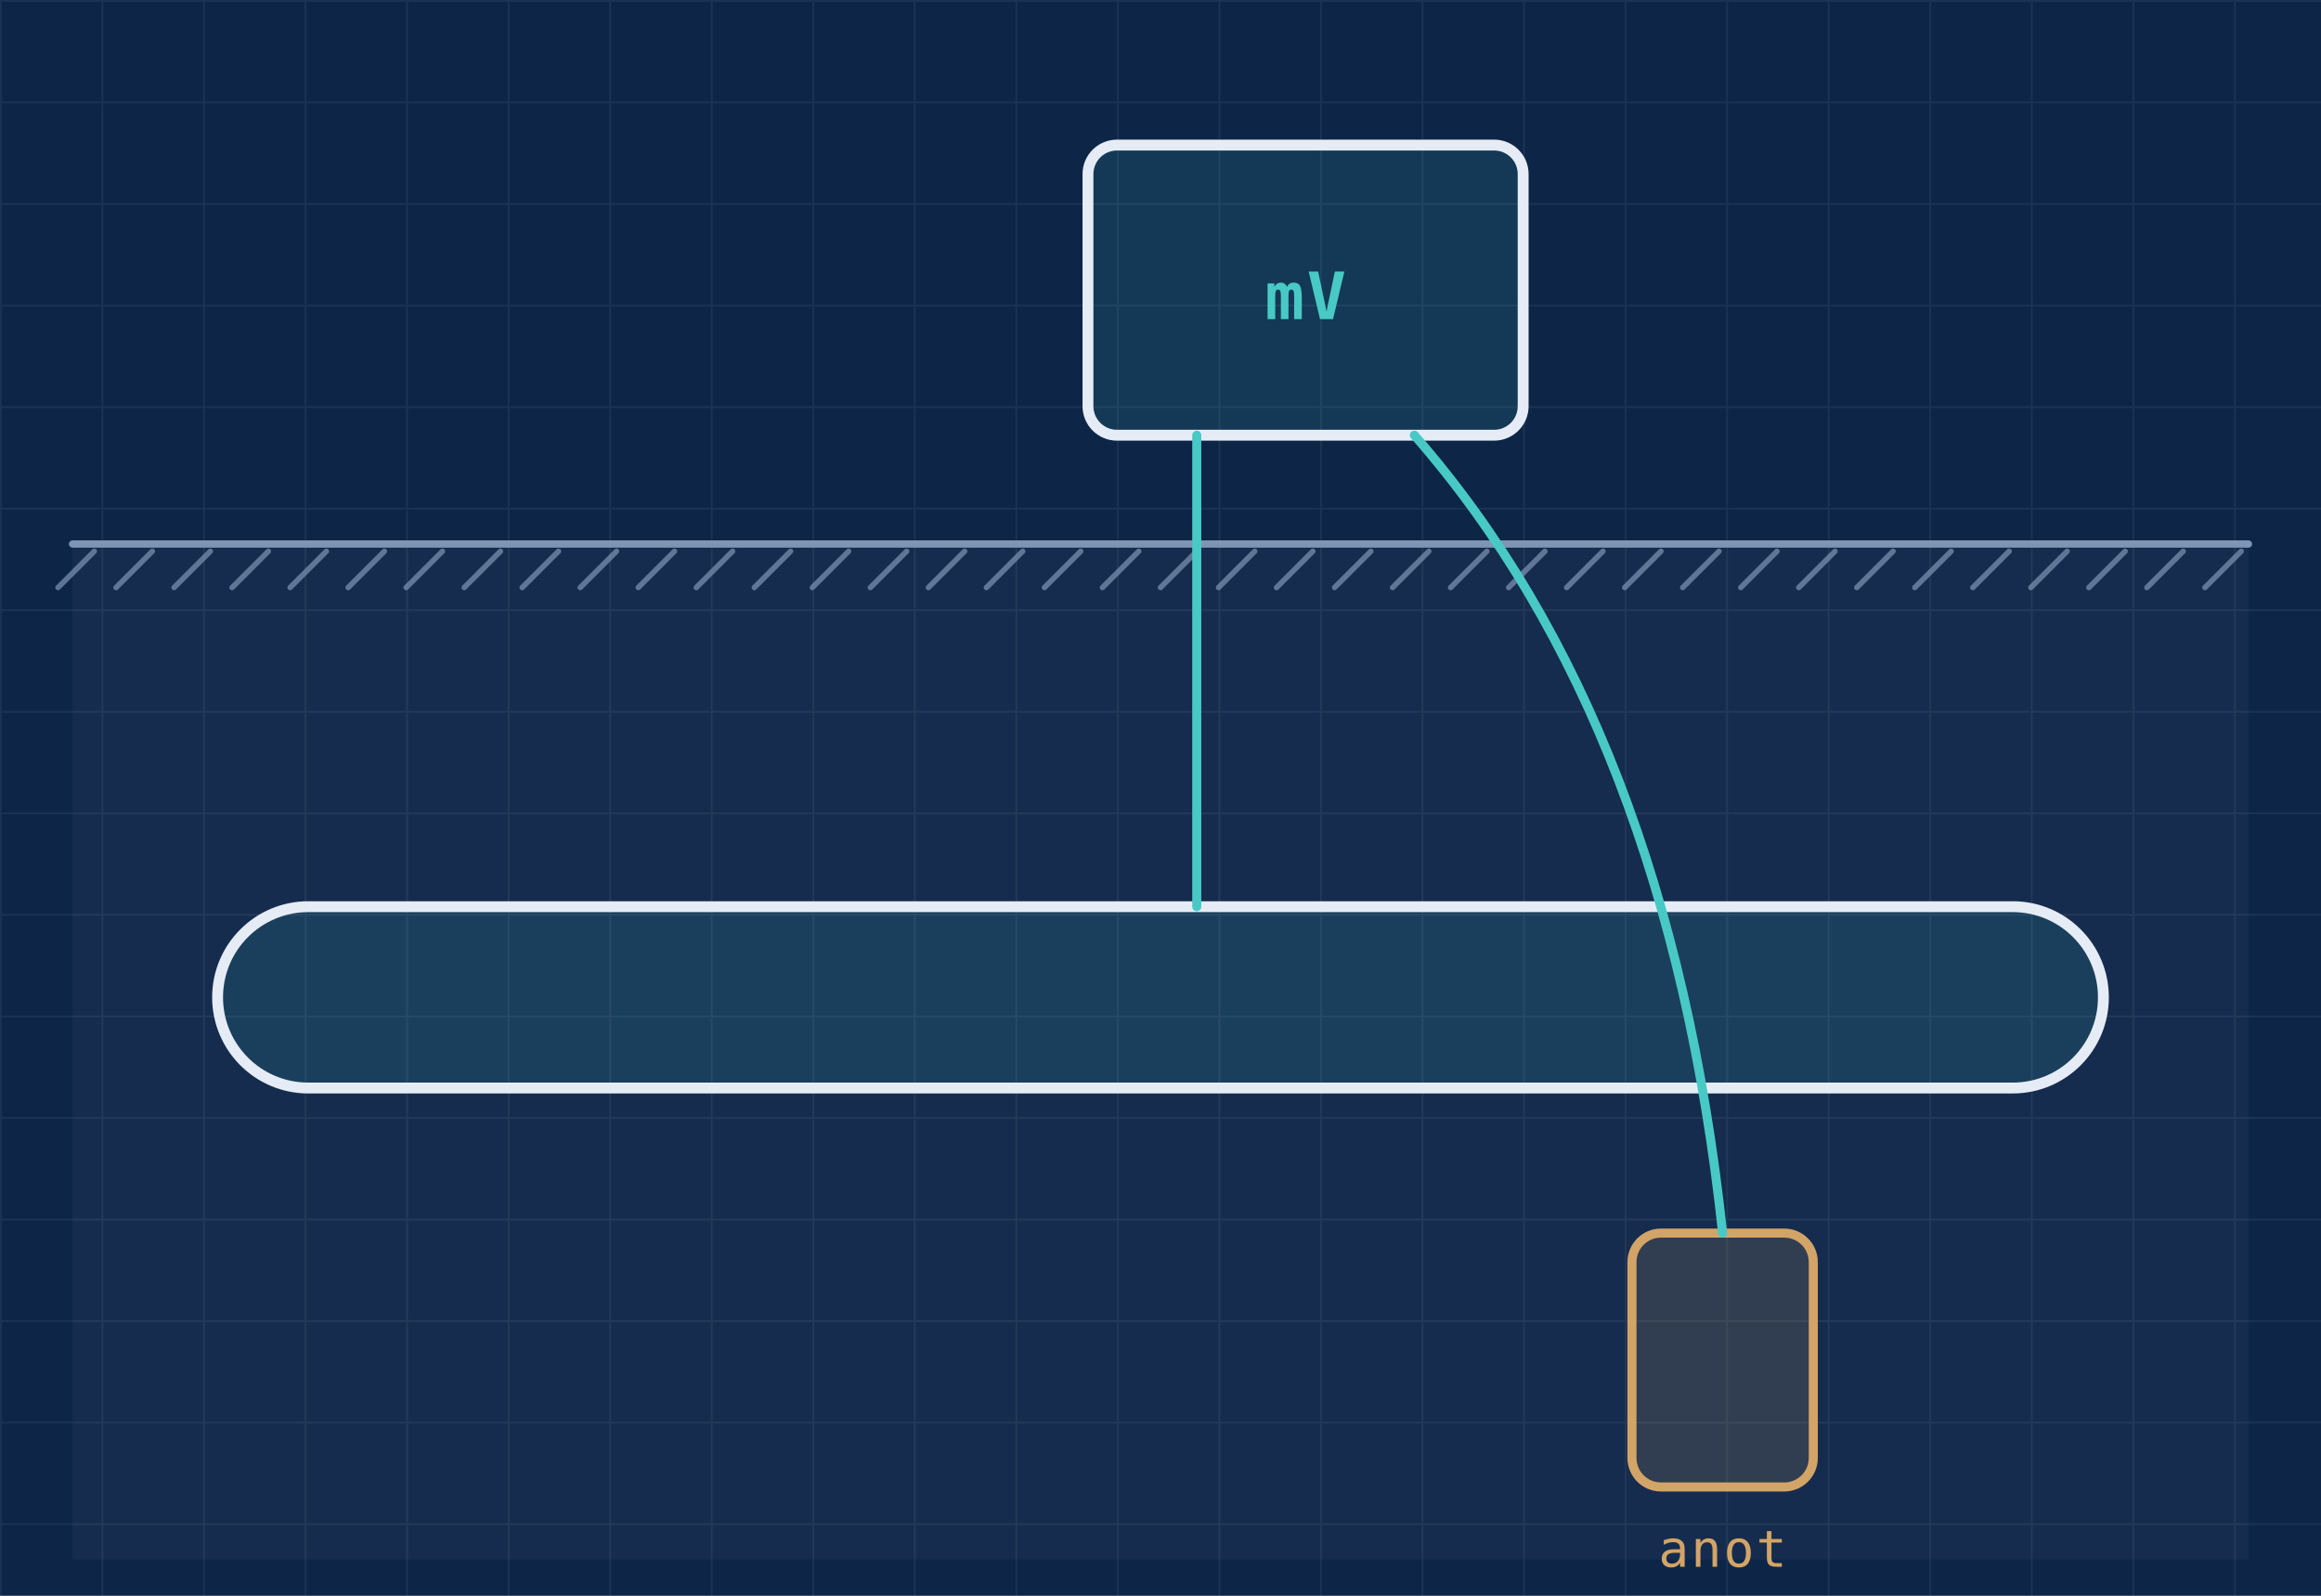
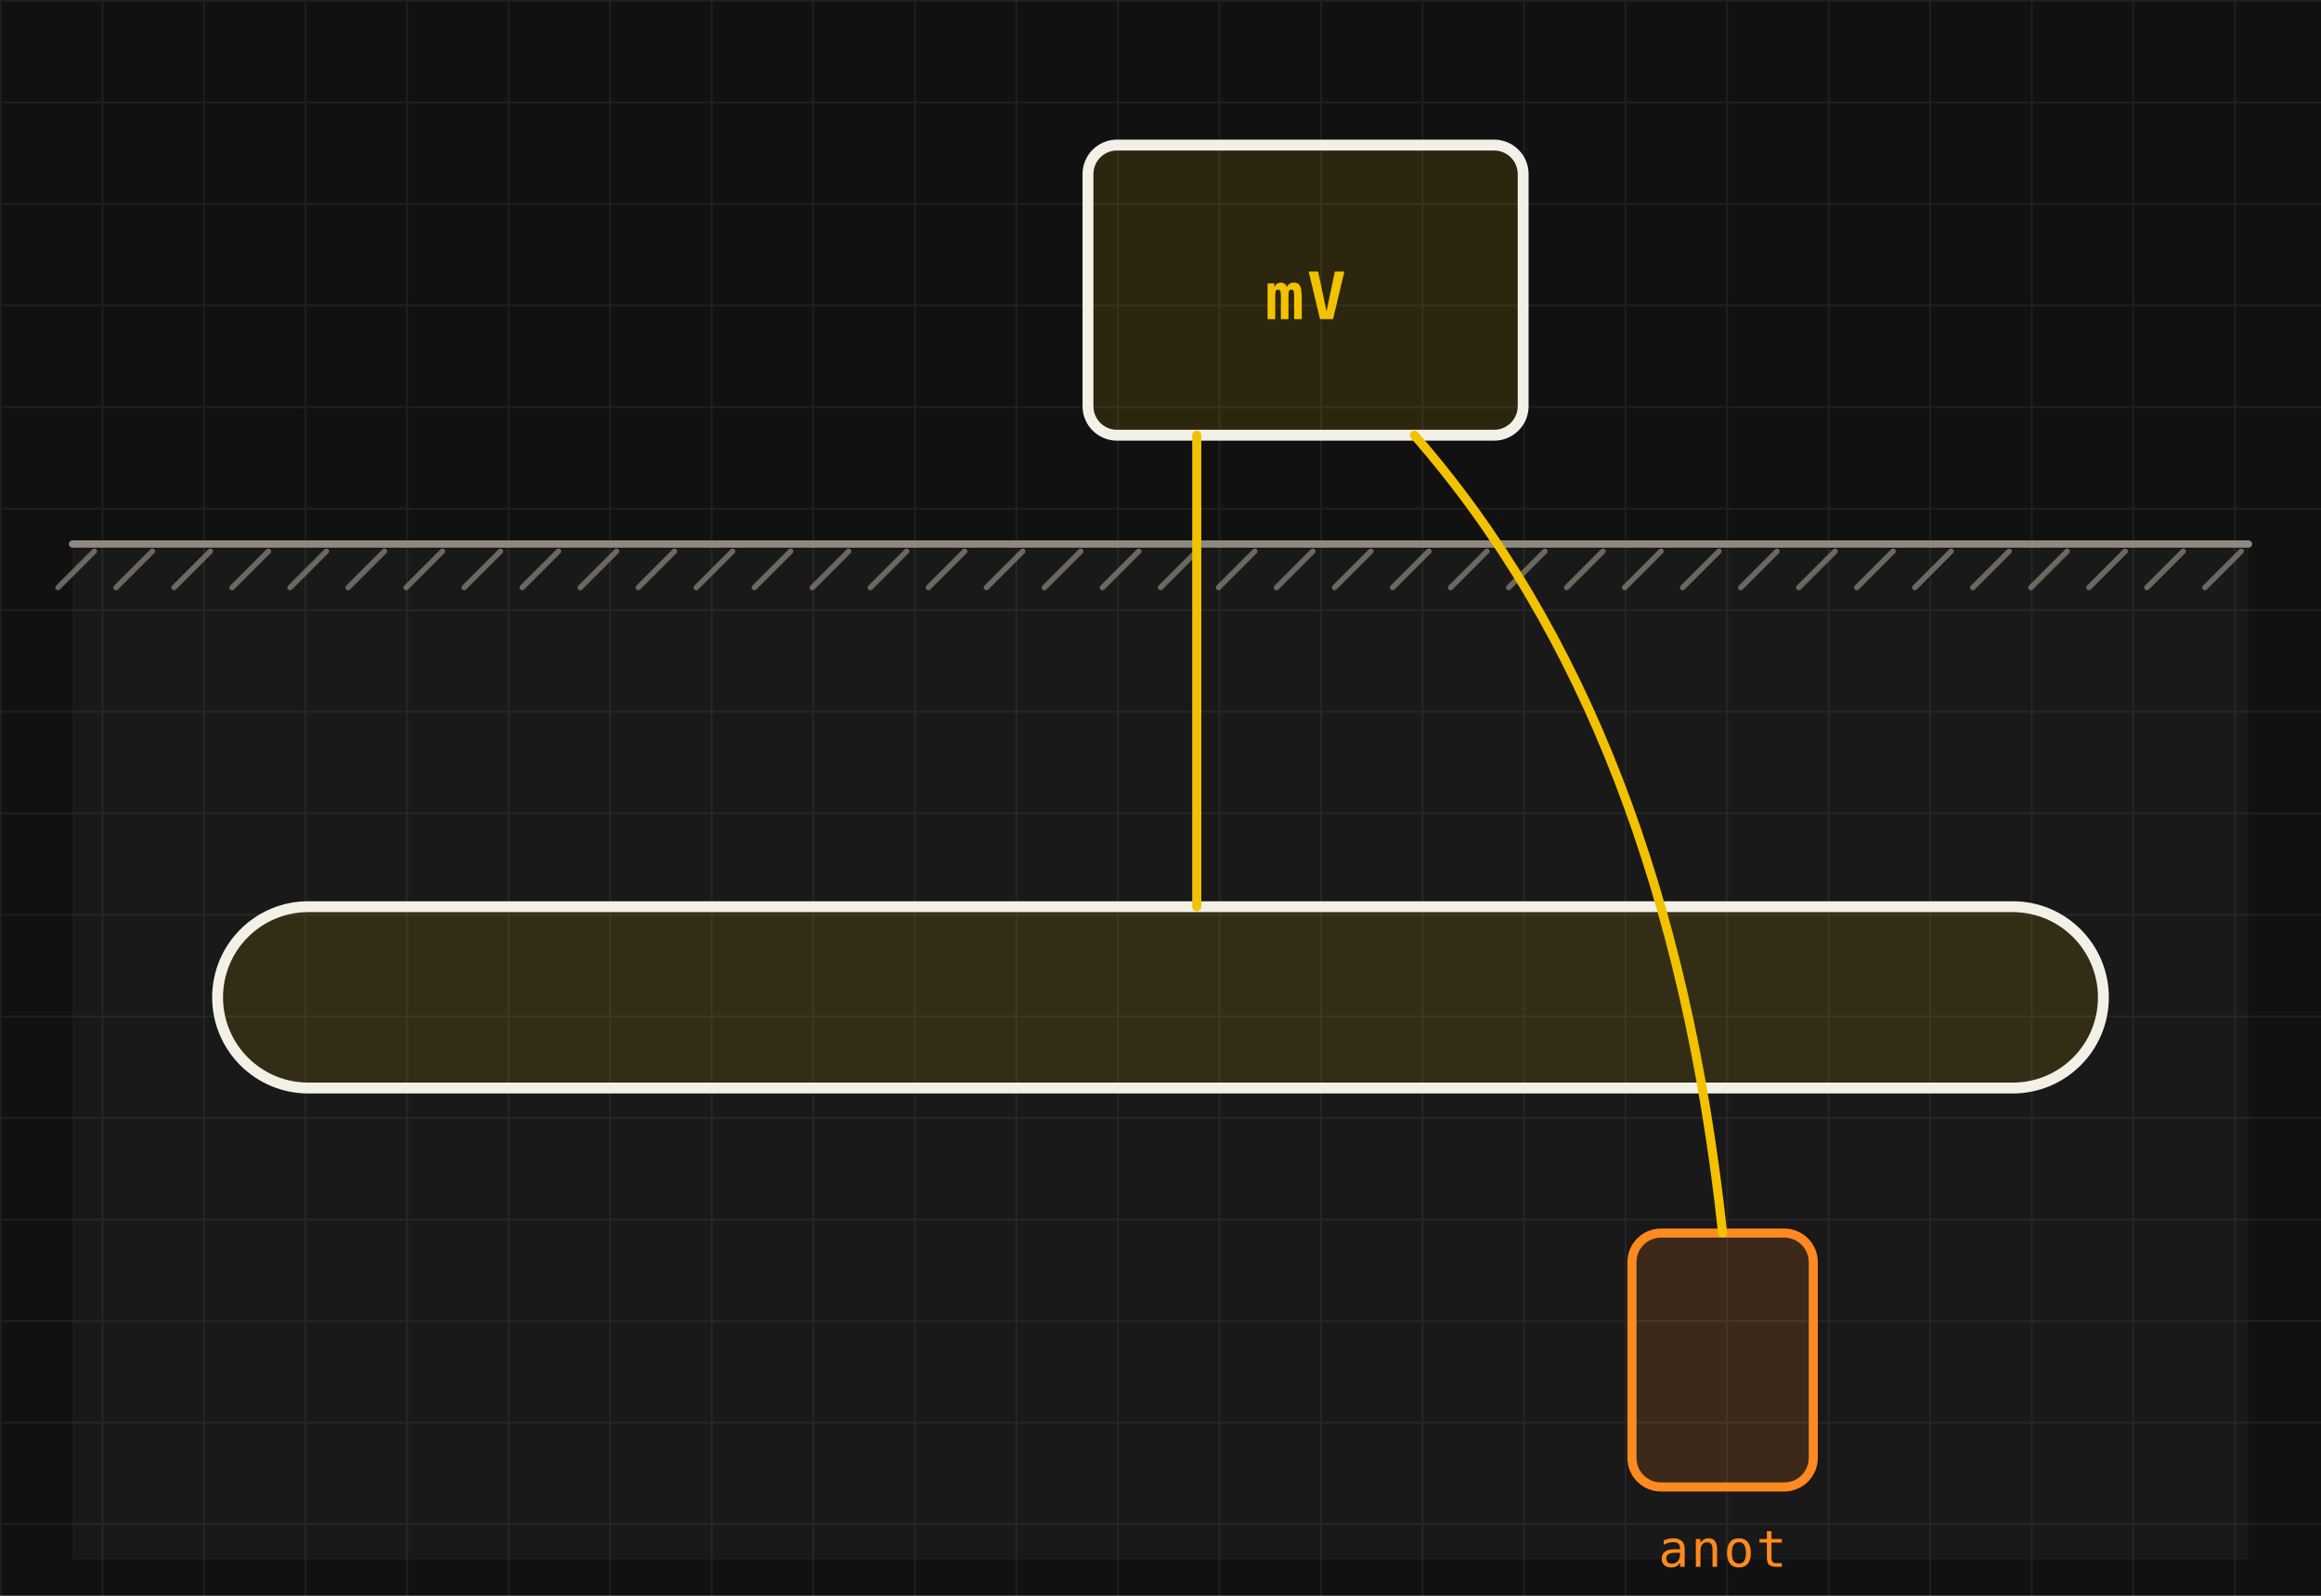
<svg xmlns="http://www.w3.org/2000/svg" viewBox="0 0 640 440" width="640" height="440" role="img" aria-label="Katodik Koruma Ölçümü: boru hattı katodik koruma ölçümü çizimi">
  <defs>
    <pattern id="g" width="28" height="28" patternUnits="userSpaceOnUse">
      <path d="M28 0H0V28" fill="none" stroke="#ffffff" stroke-opacity=".06" />
    </pattern>
  </defs>
-   <rect width="640" height="440" fill="#0d2547" />
+   <rect width="640" height="440" fill="#111111" />
  <rect width="640" height="440" fill="url(#g)" />
-   <g transform="translate(0,0)">
-     <line x1="20" y1="150" x2="620" y2="150" stroke="#7f95b5" stroke-width="2" opacity="1" stroke-linecap="round" />
-     <line x1="26" y1="152" x2="16" y2="162" stroke="#7f95b5" stroke-width="1.5" opacity="0.7" stroke-linecap="round" />
-     <line x1="42" y1="152" x2="32" y2="162" stroke="#7f95b5" stroke-width="1.5" opacity="0.7" stroke-linecap="round" />
-     <line x1="58" y1="152" x2="48" y2="162" stroke="#7f95b5" stroke-width="1.5" opacity="0.7" stroke-linecap="round" />
-     <line x1="74" y1="152" x2="64" y2="162" stroke="#7f95b5" stroke-width="1.5" opacity="0.7" stroke-linecap="round" />
-     <line x1="90" y1="152" x2="80" y2="162" stroke="#7f95b5" stroke-width="1.5" opacity="0.7" stroke-linecap="round" />
-     <line x1="106" y1="152" x2="96" y2="162" stroke="#7f95b5" stroke-width="1.5" opacity="0.7" stroke-linecap="round" />
-     <line x1="122" y1="152" x2="112" y2="162" stroke="#7f95b5" stroke-width="1.5" opacity="0.7" stroke-linecap="round" />
-     <line x1="138" y1="152" x2="128" y2="162" stroke="#7f95b5" stroke-width="1.5" opacity="0.7" stroke-linecap="round" />
-     <line x1="154" y1="152" x2="144" y2="162" stroke="#7f95b5" stroke-width="1.5" opacity="0.7" stroke-linecap="round" />
-     <line x1="170" y1="152" x2="160" y2="162" stroke="#7f95b5" stroke-width="1.5" opacity="0.7" stroke-linecap="round" />
-     <line x1="186" y1="152" x2="176" y2="162" stroke="#7f95b5" stroke-width="1.5" opacity="0.7" stroke-linecap="round" />
-     <line x1="202" y1="152" x2="192" y2="162" stroke="#7f95b5" stroke-width="1.5" opacity="0.7" stroke-linecap="round" />
-     <line x1="218" y1="152" x2="208" y2="162" stroke="#7f95b5" stroke-width="1.5" opacity="0.7" stroke-linecap="round" />
-     <line x1="234" y1="152" x2="224" y2="162" stroke="#7f95b5" stroke-width="1.5" opacity="0.7" stroke-linecap="round" />
-     <line x1="250" y1="152" x2="240" y2="162" stroke="#7f95b5" stroke-width="1.5" opacity="0.7" stroke-linecap="round" />
-     <line x1="266" y1="152" x2="256" y2="162" stroke="#7f95b5" stroke-width="1.5" opacity="0.7" stroke-linecap="round" />
-     <line x1="282" y1="152" x2="272" y2="162" stroke="#7f95b5" stroke-width="1.5" opacity="0.7" stroke-linecap="round" />
-     <line x1="298" y1="152" x2="288" y2="162" stroke="#7f95b5" stroke-width="1.5" opacity="0.7" stroke-linecap="round" />
-     <line x1="314" y1="152" x2="304" y2="162" stroke="#7f95b5" stroke-width="1.5" opacity="0.7" stroke-linecap="round" />
-     <line x1="330" y1="152" x2="320" y2="162" stroke="#7f95b5" stroke-width="1.5" opacity="0.7" stroke-linecap="round" />
-     <line x1="346" y1="152" x2="336" y2="162" stroke="#7f95b5" stroke-width="1.5" opacity="0.7" stroke-linecap="round" />
-     <line x1="362" y1="152" x2="352" y2="162" stroke="#7f95b5" stroke-width="1.5" opacity="0.7" stroke-linecap="round" />
-     <line x1="378" y1="152" x2="368" y2="162" stroke="#7f95b5" stroke-width="1.5" opacity="0.7" stroke-linecap="round" />
-     <line x1="394" y1="152" x2="384" y2="162" stroke="#7f95b5" stroke-width="1.5" opacity="0.7" stroke-linecap="round" />
-     <line x1="410" y1="152" x2="400" y2="162" stroke="#7f95b5" stroke-width="1.5" opacity="0.7" stroke-linecap="round" />
-     <line x1="426" y1="152" x2="416" y2="162" stroke="#7f95b5" stroke-width="1.5" opacity="0.7" stroke-linecap="round" />
-     <line x1="442" y1="152" x2="432" y2="162" stroke="#7f95b5" stroke-width="1.5" opacity="0.7" stroke-linecap="round" />
-     <line x1="458" y1="152" x2="448" y2="162" stroke="#7f95b5" stroke-width="1.5" opacity="0.7" stroke-linecap="round" />
-     <line x1="474" y1="152" x2="464" y2="162" stroke="#7f95b5" stroke-width="1.5" opacity="0.7" stroke-linecap="round" />
-     <line x1="490" y1="152" x2="480" y2="162" stroke="#7f95b5" stroke-width="1.5" opacity="0.7" stroke-linecap="round" />
-     <line x1="506" y1="152" x2="496" y2="162" stroke="#7f95b5" stroke-width="1.5" opacity="0.7" stroke-linecap="round" />
-     <line x1="522" y1="152" x2="512" y2="162" stroke="#7f95b5" stroke-width="1.5" opacity="0.7" stroke-linecap="round" />
-     <line x1="538" y1="152" x2="528" y2="162" stroke="#7f95b5" stroke-width="1.5" opacity="0.7" stroke-linecap="round" />
-     <line x1="554" y1="152" x2="544" y2="162" stroke="#7f95b5" stroke-width="1.5" opacity="0.7" stroke-linecap="round" />
-     <line x1="570" y1="152" x2="560" y2="162" stroke="#7f95b5" stroke-width="1.5" opacity="0.7" stroke-linecap="round" />
-     <line x1="586" y1="152" x2="576" y2="162" stroke="#7f95b5" stroke-width="1.5" opacity="0.7" stroke-linecap="round" />
-     <line x1="602" y1="152" x2="592" y2="162" stroke="#7f95b5" stroke-width="1.5" opacity="0.7" stroke-linecap="round" />
-     <line x1="618" y1="152" x2="608" y2="162" stroke="#7f95b5" stroke-width="1.5" opacity="0.7" stroke-linecap="round" />
-     <rect x="20" y="150" width="600" height="280" rx="0" stroke="#ffffff00" stroke-width="0" fill="#7f95b512" opacity="1" />
-     <rect x="60" y="250" width="520" height="50" rx="25" stroke="#e6ecf5" stroke-width="3" fill="#48c9c61f" opacity="1" />
-     <rect x="450" y="340" width="50" height="70" rx="8" stroke="#d3a467" stroke-width="2.5" fill="#d3a46726" opacity="1" />
-     <rect x="300" y="40" width="120" height="80" rx="8" stroke="#e6ecf5" stroke-width="3" fill="#48c9c61f" opacity="1" />
-     <text x="360" y="88" font-size="18" fill="#48c9c6" text-anchor="middle" font-weight="700" font-family="'DejaVu Sans Mono',Menlo,monospace" letter-spacing=".04em">mV</text>
-     <path d="M330 120 V250 M390 120 Q460 200 475 340" stroke="#48c9c6" stroke-width="2.5" fill="none" opacity="1" stroke-linecap="round" stroke-linejoin="round" />
-     <text x="475" y="432" font-size="14" fill="#d3a467" text-anchor="middle" font-weight="500" font-family="'DejaVu Sans Mono',Menlo,monospace" letter-spacing=".04em">anot</text>
-   </g>
+   <line x1="20" y1="150" x2="620" y2="150" stroke="#8f8a7f" stroke-width="2" opacity="1" stroke-linecap="round" />
+   <line x1="26" y1="152" x2="16" y2="162" stroke="#8f8a7f" stroke-width="1.5" opacity="0.7" stroke-linecap="round" />
+   <line x1="42" y1="152" x2="32" y2="162" stroke="#8f8a7f" stroke-width="1.5" opacity="0.7" stroke-linecap="round" />
+   <line x1="58" y1="152" x2="48" y2="162" stroke="#8f8a7f" stroke-width="1.5" opacity="0.7" stroke-linecap="round" />
+   <line x1="74" y1="152" x2="64" y2="162" stroke="#8f8a7f" stroke-width="1.5" opacity="0.7" stroke-linecap="round" />
+   <line x1="90" y1="152" x2="80" y2="162" stroke="#8f8a7f" stroke-width="1.5" opacity="0.7" stroke-linecap="round" />
+   <line x1="106" y1="152" x2="96" y2="162" stroke="#8f8a7f" stroke-width="1.5" opacity="0.7" stroke-linecap="round" />
+   <line x1="122" y1="152" x2="112" y2="162" stroke="#8f8a7f" stroke-width="1.5" opacity="0.7" stroke-linecap="round" />
+   <line x1="138" y1="152" x2="128" y2="162" stroke="#8f8a7f" stroke-width="1.5" opacity="0.7" stroke-linecap="round" />
+   <line x1="154" y1="152" x2="144" y2="162" stroke="#8f8a7f" stroke-width="1.5" opacity="0.7" stroke-linecap="round" />
+   <line x1="170" y1="152" x2="160" y2="162" stroke="#8f8a7f" stroke-width="1.5" opacity="0.7" stroke-linecap="round" />
+   <line x1="186" y1="152" x2="176" y2="162" stroke="#8f8a7f" stroke-width="1.5" opacity="0.7" stroke-linecap="round" />
+   <line x1="202" y1="152" x2="192" y2="162" stroke="#8f8a7f" stroke-width="1.5" opacity="0.7" stroke-linecap="round" />
+   <line x1="218" y1="152" x2="208" y2="162" stroke="#8f8a7f" stroke-width="1.5" opacity="0.7" stroke-linecap="round" />
+   <line x1="234" y1="152" x2="224" y2="162" stroke="#8f8a7f" stroke-width="1.5" opacity="0.7" stroke-linecap="round" />
+   <line x1="250" y1="152" x2="240" y2="162" stroke="#8f8a7f" stroke-width="1.5" opacity="0.7" stroke-linecap="round" />
+   <line x1="266" y1="152" x2="256" y2="162" stroke="#8f8a7f" stroke-width="1.5" opacity="0.7" stroke-linecap="round" />
+   <line x1="282" y1="152" x2="272" y2="162" stroke="#8f8a7f" stroke-width="1.5" opacity="0.7" stroke-linecap="round" />
+   <line x1="298" y1="152" x2="288" y2="162" stroke="#8f8a7f" stroke-width="1.5" opacity="0.7" stroke-linecap="round" />
+   <line x1="314" y1="152" x2="304" y2="162" stroke="#8f8a7f" stroke-width="1.5" opacity="0.7" stroke-linecap="round" />
+   <line x1="330" y1="152" x2="320" y2="162" stroke="#8f8a7f" stroke-width="1.5" opacity="0.7" stroke-linecap="round" />
+   <line x1="346" y1="152" x2="336" y2="162" stroke="#8f8a7f" stroke-width="1.5" opacity="0.7" stroke-linecap="round" />
+   <line x1="362" y1="152" x2="352" y2="162" stroke="#8f8a7f" stroke-width="1.5" opacity="0.7" stroke-linecap="round" />
+   <line x1="378" y1="152" x2="368" y2="162" stroke="#8f8a7f" stroke-width="1.5" opacity="0.7" stroke-linecap="round" />
+   <line x1="394" y1="152" x2="384" y2="162" stroke="#8f8a7f" stroke-width="1.5" opacity="0.7" stroke-linecap="round" />
+   <line x1="410" y1="152" x2="400" y2="162" stroke="#8f8a7f" stroke-width="1.5" opacity="0.7" stroke-linecap="round" />
+   <line x1="426" y1="152" x2="416" y2="162" stroke="#8f8a7f" stroke-width="1.5" opacity="0.7" stroke-linecap="round" />
+   <line x1="442" y1="152" x2="432" y2="162" stroke="#8f8a7f" stroke-width="1.5" opacity="0.7" stroke-linecap="round" />
+   <line x1="458" y1="152" x2="448" y2="162" stroke="#8f8a7f" stroke-width="1.5" opacity="0.7" stroke-linecap="round" />
+   <line x1="474" y1="152" x2="464" y2="162" stroke="#8f8a7f" stroke-width="1.5" opacity="0.7" stroke-linecap="round" />
+   <line x1="490" y1="152" x2="480" y2="162" stroke="#8f8a7f" stroke-width="1.5" opacity="0.7" stroke-linecap="round" />
+   <line x1="506" y1="152" x2="496" y2="162" stroke="#8f8a7f" stroke-width="1.5" opacity="0.7" stroke-linecap="round" />
+   <line x1="522" y1="152" x2="512" y2="162" stroke="#8f8a7f" stroke-width="1.5" opacity="0.7" stroke-linecap="round" />
+   <line x1="538" y1="152" x2="528" y2="162" stroke="#8f8a7f" stroke-width="1.5" opacity="0.7" stroke-linecap="round" />
+   <line x1="554" y1="152" x2="544" y2="162" stroke="#8f8a7f" stroke-width="1.5" opacity="0.7" stroke-linecap="round" />
+   <line x1="570" y1="152" x2="560" y2="162" stroke="#8f8a7f" stroke-width="1.5" opacity="0.7" stroke-linecap="round" />
+   <line x1="586" y1="152" x2="576" y2="162" stroke="#8f8a7f" stroke-width="1.5" opacity="0.7" stroke-linecap="round" />
+   <line x1="602" y1="152" x2="592" y2="162" stroke="#8f8a7f" stroke-width="1.5" opacity="0.7" stroke-linecap="round" />
+   <line x1="618" y1="152" x2="608" y2="162" stroke="#8f8a7f" stroke-width="1.5" opacity="0.7" stroke-linecap="round" />
+   <rect x="20" y="150" width="600" height="280" rx="0" stroke="#ffffff00" stroke-width="0" fill="#8f8a7f12" opacity="1" />
+   <rect x="60" y="250" width="520" height="50" rx="25" stroke="#f3f0e8" stroke-width="3" fill="#f2c2001f" opacity="1" />
+   <rect x="450" y="340" width="50" height="70" rx="8" stroke="#ff8a1f" stroke-width="2.5" fill="#ff8a1f26" opacity="1" />
+   <rect x="300" y="40" width="120" height="80" rx="8" stroke="#f3f0e8" stroke-width="3" fill="#f2c2001f" opacity="1" />
+   <text x="360" y="88" font-size="18" fill="#f2c200" text-anchor="middle" font-weight="700" font-family="'DejaVu Sans Mono',Menlo,monospace" letter-spacing=".04em">mV</text>
+   <path d="M330 120 V250 M390 120 Q460 200 475 340" stroke="#f2c200" stroke-width="2.5" fill="none" opacity="1" stroke-linecap="round" stroke-linejoin="round" />
+   <text x="475" y="432" font-size="14" fill="#ff8a1f" text-anchor="middle" font-weight="500" font-family="'DejaVu Sans Mono',Menlo,monospace" letter-spacing=".04em">anot</text>
</svg>
